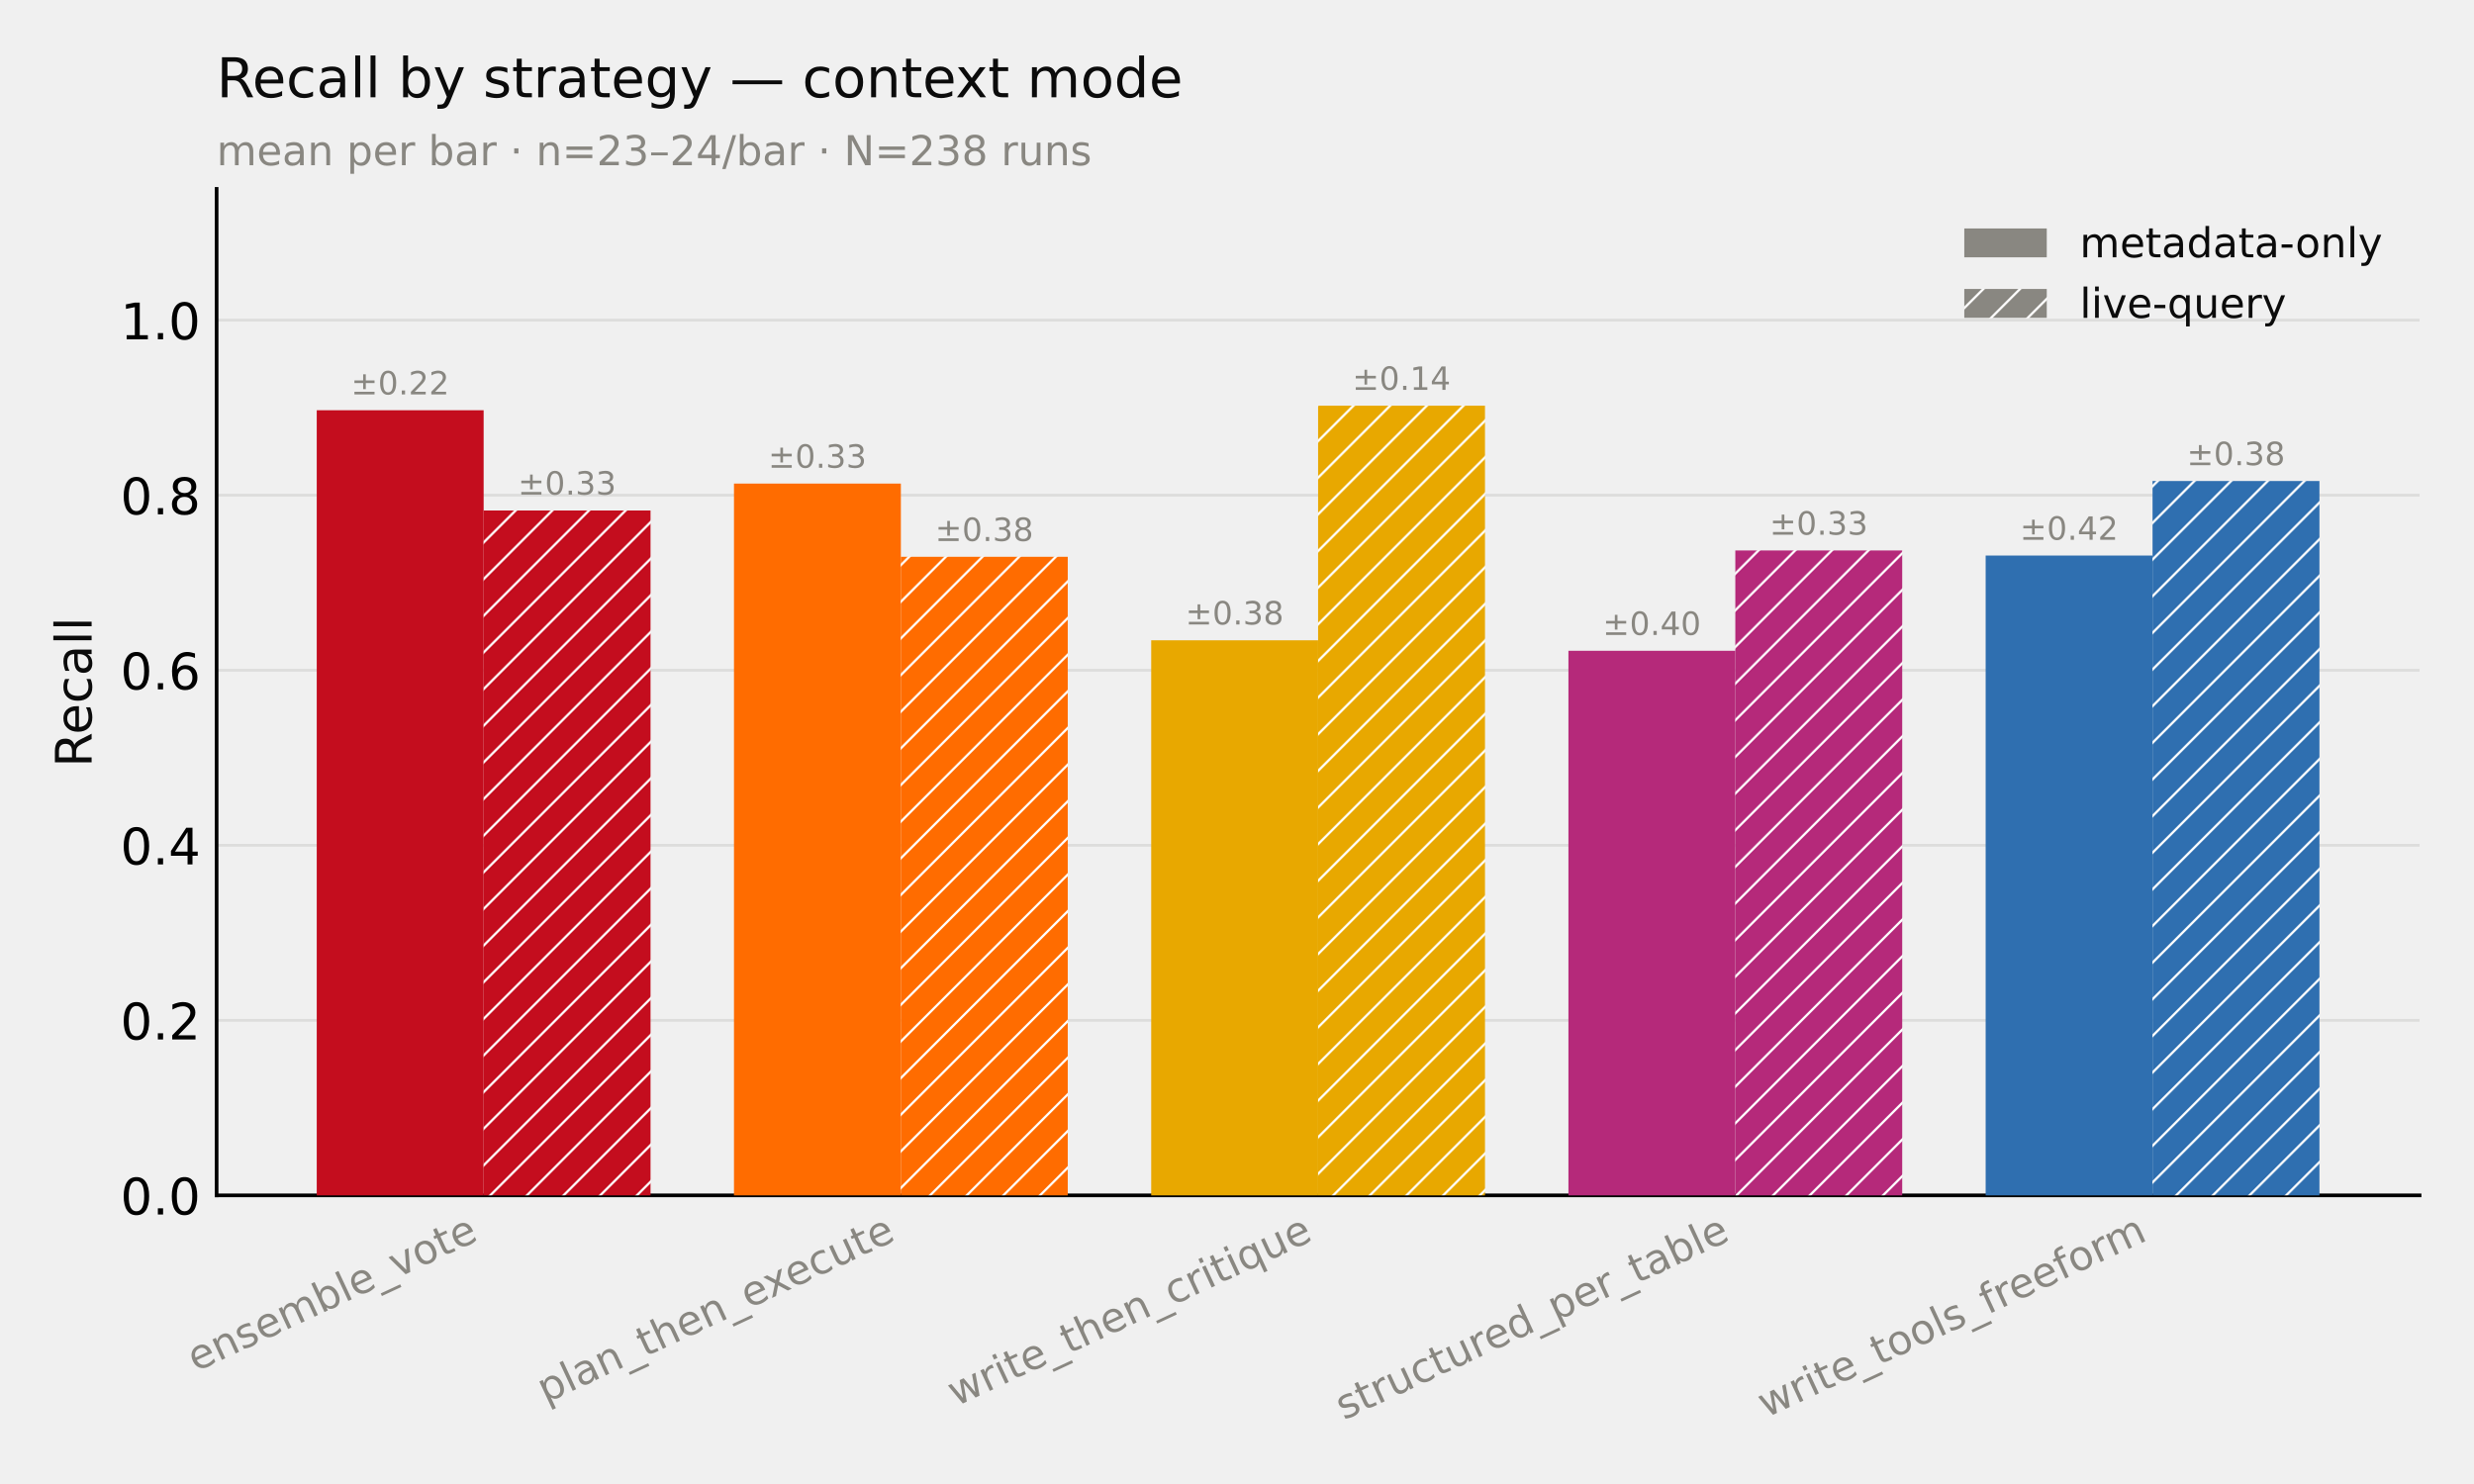
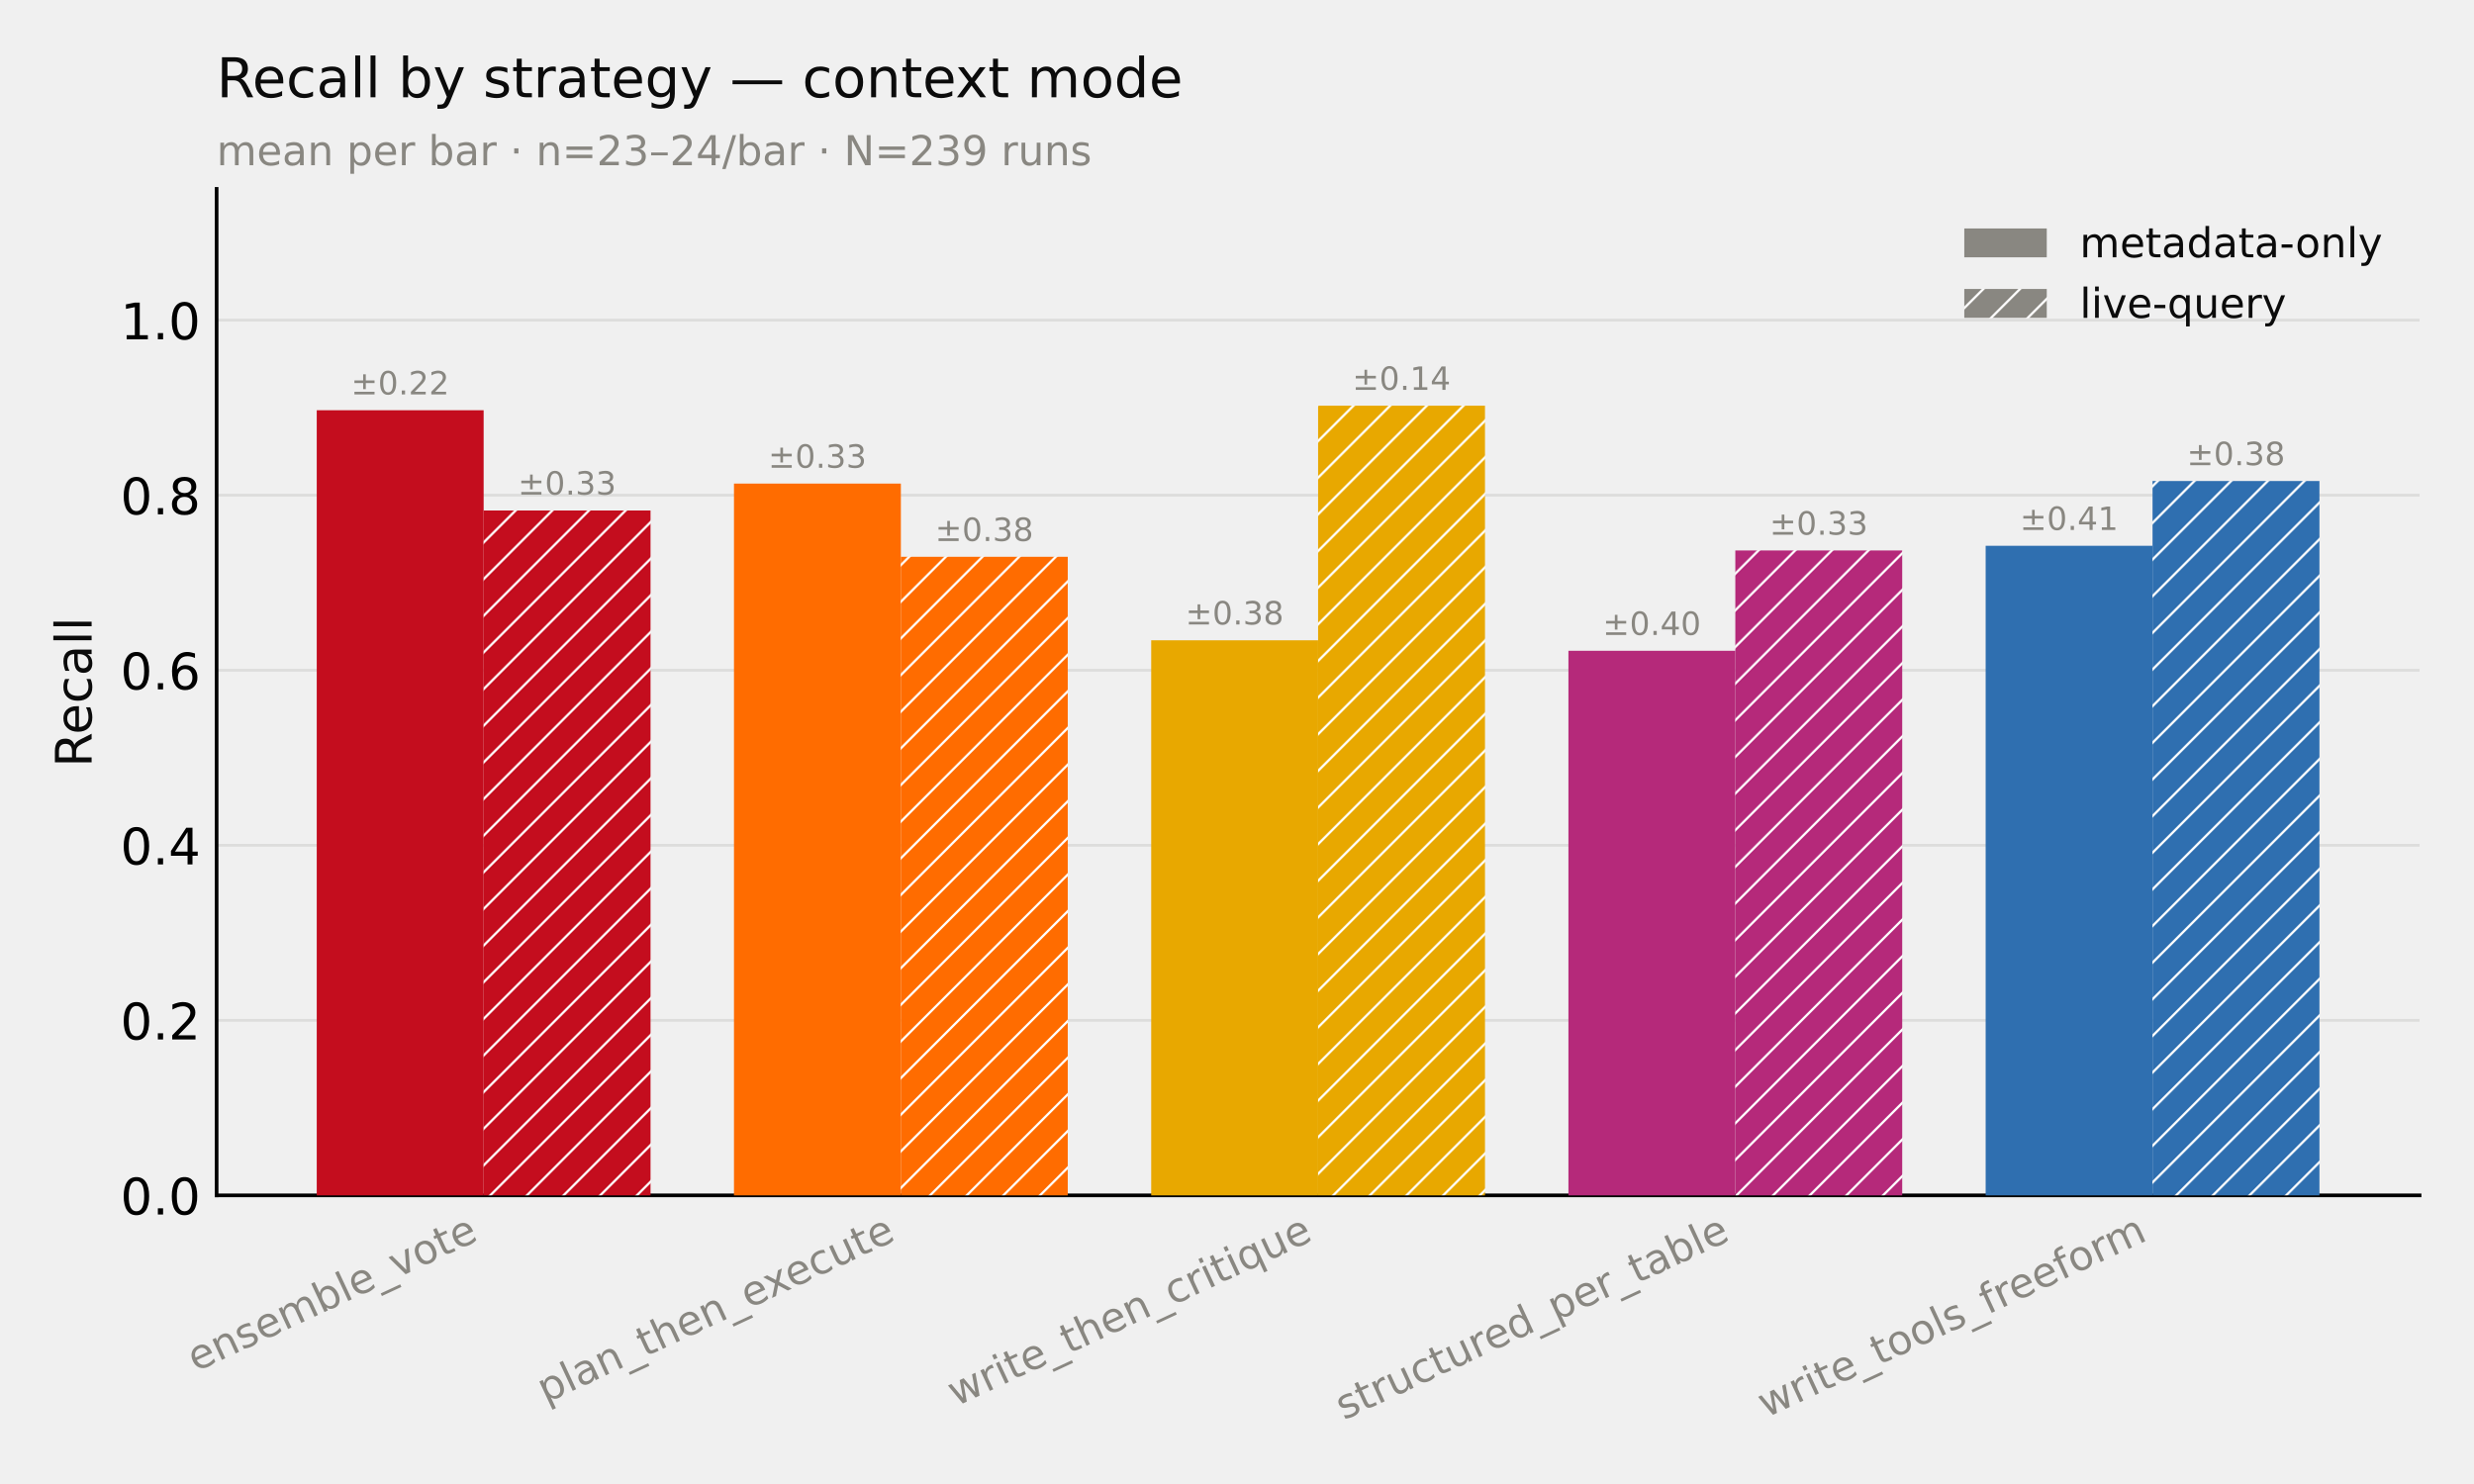
<svg xmlns="http://www.w3.org/2000/svg" width="540pt" height="324pt" viewBox="0 0 540 324" version="1.1">
  <defs>
    <style type="text/css">*{stroke-linejoin: round; stroke-linecap: butt}</style>
  </defs>
  <g id="figure_1">
    <g id="patch_1">
      <path d="M 0 324  L 540 324  L 540 0  L 0 0  L 0 324  z " style="fill: none" />
    </g>
    <g id="axes_1">
      <g id="patch_2">
        <path d="M 47.28 260.982  L 528.12 260.982  L 528.12 41.24  L 47.28 41.24  L 47.28 260.982  z " style="fill: none" />
      </g>
      <g id="matplotlib.axis_1">
        <g id="xtick_1">
          <g id="line2d_1" />
          <g id="text_1">
            <text style="font-size: 9px; font-family: 'DejaVu Sans', 'Bitstream Vera Sans', 'Computer Modern Sans Serif', 'Lucida Grande', 'Verdana', 'Geneva', 'Lucid', 'Arial', 'Helvetica', 'Avant Garde', sans-serif; fill: #898781" transform="translate(42.68812 299.5812) rotate(-25)">ensemble_vote</text>
          </g>
        </g>
        <g id="xtick_2">
          <g id="line2d_2" />
          <g id="text_2">
            <text style="font-size: 9px; font-family: 'DejaVu Sans', 'Bitstream Vera Sans', 'Computer Modern Sans Serif', 'Lucida Grande', 'Verdana', 'Geneva', 'Lucid', 'Arial', 'Helvetica', 'Avant Garde', sans-serif; fill: #898781" transform="translate(119.0716 306.4289) rotate(-25)">plan_then_execute</text>
          </g>
        </g>
        <g id="xtick_3">
          <g id="line2d_3" />
          <g id="text_3">
            <text style="font-size: 9px; font-family: 'DejaVu Sans', 'Bitstream Vera Sans', 'Computer Modern Sans Serif', 'Lucida Grande', 'Verdana', 'Geneva', 'Lucid', 'Arial', 'Helvetica', 'Avant Garde', sans-serif; fill: #898781" transform="translate(208.6499 307.1236) rotate(-25)">write_then_critique</text>
          </g>
        </g>
        <g id="xtick_4">
          <g id="line2d_4" />
          <g id="text_4">
            <text style="font-size: 9px; font-family: 'DejaVu Sans', 'Bitstream Vera Sans', 'Computer Modern Sans Serif', 'Lucida Grande', 'Verdana', 'Geneva', 'Lucid', 'Arial', 'Helvetica', 'Avant Garde', sans-serif; fill: #898781" transform="translate(293.3163 310.1088) rotate(-25)">structured_per_table</text>
          </g>
        </g>
        <g id="xtick_5">
          <g id="line2d_5" />
          <g id="text_5">
            <text style="font-size: 9px; font-family: 'DejaVu Sans', 'Bitstream Vera Sans', 'Computer Modern Sans Serif', 'Lucida Grande', 'Verdana', 'Geneva', 'Lucid', 'Arial', 'Helvetica', 'Avant Garde', sans-serif; fill: #898781" transform="translate(385.4843 309.5959) rotate(-25)">write_tools_freeform</text>
          </g>
        </g>
      </g>
      <g id="matplotlib.axis_2">
        <g id="ytick_1">
          <g id="line2d_6">
            <path d="M 47.28 260.982  L 528.12 260.982  " clip-path="url(#pf2c63553e9)" style="fill: none; stroke: #898781; stroke-opacity: 0.18; stroke-width: 0.6; stroke-linecap: square" />
          </g>
          <g id="line2d_7" />
          <g id="text_6">
            <text style="font-size: 11px; font-family: 'DejaVu Sans', 'Bitstream Vera Sans', 'Computer Modern Sans Serif', 'Lucida Grande', 'Verdana', 'Geneva', 'Lucid', 'Arial', 'Helvetica', 'Avant Garde', sans-serif; text-anchor: end" x="43.78" y="265.161" transform="rotate(-0 43.78 265.1614)">0.0</text>
          </g>
        </g>
        <g id="ytick_2">
          <g id="line2d_8">
            <path d="M 47.28 222.766  L 528.12 222.766  " clip-path="url(#pf2c63553e9)" style="fill: none; stroke: #898781; stroke-opacity: 0.18; stroke-width: 0.6; stroke-linecap: square" />
          </g>
          <g id="line2d_9" />
          <g id="text_7">
            <text style="font-size: 11px; font-family: 'DejaVu Sans', 'Bitstream Vera Sans', 'Computer Modern Sans Serif', 'Lucida Grande', 'Verdana', 'Geneva', 'Lucid', 'Arial', 'Helvetica', 'Avant Garde', sans-serif; text-anchor: end" x="43.78" y="226.945" transform="rotate(-0 43.78 226.9453)">0.2</text>
          </g>
        </g>
        <g id="ytick_3">
          <g id="line2d_10">
            <path d="M 47.28 184.55  L 528.12 184.55  " clip-path="url(#pf2c63553e9)" style="fill: none; stroke: #898781; stroke-opacity: 0.18; stroke-width: 0.6; stroke-linecap: square" />
          </g>
          <g id="line2d_11" />
          <g id="text_8">
            <text style="font-size: 11px; font-family: 'DejaVu Sans', 'Bitstream Vera Sans', 'Computer Modern Sans Serif', 'Lucida Grande', 'Verdana', 'Geneva', 'Lucid', 'Arial', 'Helvetica', 'Avant Garde', sans-serif; text-anchor: end" x="43.78" y="188.729" transform="rotate(-0 43.78 188.7293)">0.4</text>
          </g>
        </g>
        <g id="ytick_4">
          <g id="line2d_12">
            <path d="M 47.28 146.334  L 528.12 146.334  " clip-path="url(#pf2c63553e9)" style="fill: none; stroke: #898781; stroke-opacity: 0.18; stroke-width: 0.6; stroke-linecap: square" />
          </g>
          <g id="line2d_13" />
          <g id="text_9">
            <text style="font-size: 11px; font-family: 'DejaVu Sans', 'Bitstream Vera Sans', 'Computer Modern Sans Serif', 'Lucida Grande', 'Verdana', 'Geneva', 'Lucid', 'Arial', 'Helvetica', 'Avant Garde', sans-serif; text-anchor: end" x="43.78" y="150.513" transform="rotate(-0 43.78 150.5133)">0.6</text>
          </g>
        </g>
        <g id="ytick_5">
          <g id="line2d_14">
            <path d="M 47.28 108.118  L 528.12 108.118  " clip-path="url(#pf2c63553e9)" style="fill: none; stroke: #898781; stroke-opacity: 0.18; stroke-width: 0.6; stroke-linecap: square" />
          </g>
          <g id="line2d_15" />
          <g id="text_10">
            <text style="font-size: 11px; font-family: 'DejaVu Sans', 'Bitstream Vera Sans', 'Computer Modern Sans Serif', 'Lucida Grande', 'Verdana', 'Geneva', 'Lucid', 'Arial', 'Helvetica', 'Avant Garde', sans-serif; text-anchor: end" x="43.78" y="112.297" transform="rotate(-0 43.78 112.2972)">0.8</text>
          </g>
        </g>
        <g id="ytick_6">
          <g id="line2d_16">
            <path d="M 47.28 69.902  L 528.12 69.902  " clip-path="url(#pf2c63553e9)" style="fill: none; stroke: #898781; stroke-opacity: 0.18; stroke-width: 0.6; stroke-linecap: square" />
          </g>
          <g id="line2d_17" />
          <g id="text_11">
            <text style="font-size: 11px; font-family: 'DejaVu Sans', 'Bitstream Vera Sans', 'Computer Modern Sans Serif', 'Lucida Grande', 'Verdana', 'Geneva', 'Lucid', 'Arial', 'Helvetica', 'Avant Garde', sans-serif; text-anchor: end" x="43.78" y="74.081" transform="rotate(-0 43.78 74.08117)">1.0</text>
          </g>
        </g>
        <g id="text_12">
          <text style="font-size: 11px; font-family: 'DejaVu Sans', 'Bitstream Vera Sans', 'Computer Modern Sans Serif', 'Lucida Grande', 'Verdana', 'Geneva', 'Lucid', 'Arial', 'Helvetica', 'Avant Garde', sans-serif; text-anchor: middle; fill: #0b0b0b" x="19.999" y="151.111" transform="rotate(-90 19.99891 151.1111)">Recall</text>
        </g>
      </g>
      <g id="patch_3">
        <path d="M 47.28 260.982  L 47.28 41.24  " style="fill: none; stroke: #000000; stroke-width: 0.8; stroke-linejoin: miter; stroke-linecap: square" />
      </g>
      <g id="patch_4">
        <path d="M 47.28 260.982  L 528.12 260.982  " style="fill: none; stroke: #000000; stroke-width: 0.8; stroke-linejoin: miter; stroke-linecap: square" />
      </g>
      <g id="patch_5">
        <path d="M 69.136 260.982  L 105.564 260.982  L 105.564 89.574  L 69.136 89.574  z " clip-path="url(#pf2c63553e9)" style="fill: #c40d1e" />
      </g>
      <g id="patch_6">
        <path d="M 160.205 260.982  L 196.632 260.982  L 196.632 105.579  L 160.205 105.579  z " clip-path="url(#pf2c63553e9)" style="fill: #ff6c00" />
      </g>
      <g id="patch_7">
        <path d="M 251.273 260.982  L 287.7 260.982  L 287.7 139.798  L 251.273 139.798  z " clip-path="url(#pf2c63553e9)" style="fill: #e8a800" />
      </g>
      <g id="patch_8">
        <path d="M 342.341 260.982  L 378.768 260.982  L 378.768 142.078  L 342.341 142.078  z " clip-path="url(#pf2c63553e9)" style="fill: #b5297a" />
      </g>
      <g id="patch_9">
-         <path d="M 433.409 260.982  L 469.836 260.982  L 469.836 121.298  L 433.409 121.298  z " clip-path="url(#pf2c63553e9)" style="fill: #2f6fb0" />
+         <path d="M 433.409 260.982  L 469.836 260.982  L 469.836 119.156  L 433.409 119.156  z " clip-path="url(#pf2c63553e9)" style="fill: #2f6fb0" />
      </g>
      <g id="patch_10">
        <path d="M 105.564 260.982  L 141.991 260.982  L 141.991 111.452  L 105.564 111.452  z " clip-path="url(#pf2c63553e9)" style="fill: url(#h76be909257)" />
      </g>
      <g id="patch_11">
        <path d="M 196.632 260.982  L 233.059 260.982  L 233.059 121.571  L 196.632 121.571  z " clip-path="url(#pf2c63553e9)" style="fill: url(#h1bfc4a4b74)" />
      </g>
      <g id="patch_12">
        <path d="M 287.7 260.982  L 324.127 260.982  L 324.127 88.576  L 287.7 88.576  z " clip-path="url(#pf2c63553e9)" style="fill: url(#h9e0bf42240)" />
      </g>
      <g id="patch_13">
        <path d="M 378.768 260.982  L 415.195 260.982  L 415.195 120.188  L 378.768 120.188  z " clip-path="url(#pf2c63553e9)" style="fill: url(#he59ce5a9c2)" />
      </g>
      <g id="patch_14">
        <path d="M 469.836 260.982  L 506.264 260.982  L 506.264 105.016  L 469.836 105.016  z " clip-path="url(#pf2c63553e9)" style="fill: url(#h8806979efd)" />
      </g>
      <g id="text_13">
        <text style="font-size: 7px; font-family: 'DejaVu Sans', 'Bitstream Vera Sans', 'Computer Modern Sans Serif', 'Lucida Grande', 'Verdana', 'Geneva', 'Lucid', 'Arial', 'Helvetica', 'Avant Garde', sans-serif; text-anchor: middle; fill: #898781" x="87.35" y="86.118" transform="rotate(-0 87.35 86.11774)">±0.22</text>
      </g>
      <g id="text_14">
        <text style="font-size: 7px; font-family: 'DejaVu Sans', 'Bitstream Vera Sans', 'Computer Modern Sans Serif', 'Lucida Grande', 'Verdana', 'Geneva', 'Lucid', 'Arial', 'Helvetica', 'Avant Garde', sans-serif; text-anchor: middle; fill: #898781" x="178.418" y="102.123" transform="rotate(-0 178.4182 102.1233)">±0.33</text>
      </g>
      <g id="text_15">
        <text style="font-size: 7px; font-family: 'DejaVu Sans', 'Bitstream Vera Sans', 'Computer Modern Sans Serif', 'Lucida Grande', 'Verdana', 'Geneva', 'Lucid', 'Arial', 'Helvetica', 'Avant Garde', sans-serif; text-anchor: middle; fill: #898781" x="269.486" y="136.343" transform="rotate(-0 269.4864 136.3426)">±0.38</text>
      </g>
      <g id="text_16">
        <text style="font-size: 7px; font-family: 'DejaVu Sans', 'Bitstream Vera Sans', 'Computer Modern Sans Serif', 'Lucida Grande', 'Verdana', 'Geneva', 'Lucid', 'Arial', 'Helvetica', 'Avant Garde', sans-serif; text-anchor: middle; fill: #898781" x="360.555" y="138.622" transform="rotate(-0 360.5545 138.6219)">±0.40</text>
      </g>
      <g id="text_17">
-         <text style="font-size: 7px; font-family: 'DejaVu Sans', 'Bitstream Vera Sans', 'Computer Modern Sans Serif', 'Lucida Grande', 'Verdana', 'Geneva', 'Lucid', 'Arial', 'Helvetica', 'Avant Garde', sans-serif; text-anchor: middle; fill: #898781" x="451.623" y="117.842" transform="rotate(-0 451.6227 117.8422)">±0.42</text>
+         <text style="font-size: 7px; font-family: 'DejaVu Sans', 'Bitstream Vera Sans', 'Computer Modern Sans Serif', 'Lucida Grande', 'Verdana', 'Geneva', 'Lucid', 'Arial', 'Helvetica', 'Avant Garde', sans-serif; text-anchor: middle; fill: #898781" x="451.623" y="115.701" transform="rotate(-0 451.6227 115.7007)">±0.41</text>
      </g>
      <g id="text_18">
        <text style="font-size: 7px; font-family: 'DejaVu Sans', 'Bitstream Vera Sans', 'Computer Modern Sans Serif', 'Lucida Grande', 'Verdana', 'Geneva', 'Lucid', 'Arial', 'Helvetica', 'Avant Garde', sans-serif; text-anchor: middle; fill: #898781" x="123.777" y="107.996" transform="rotate(-0 123.7773 107.9958)">±0.33</text>
      </g>
      <g id="text_19">
        <text style="font-size: 7px; font-family: 'DejaVu Sans', 'Bitstream Vera Sans', 'Computer Modern Sans Serif', 'Lucida Grande', 'Verdana', 'Geneva', 'Lucid', 'Arial', 'Helvetica', 'Avant Garde', sans-serif; text-anchor: middle; fill: #898781" x="214.845" y="118.115" transform="rotate(-0 214.8455 118.1151)">±0.38</text>
      </g>
      <g id="text_20">
        <text style="font-size: 7px; font-family: 'DejaVu Sans', 'Bitstream Vera Sans', 'Computer Modern Sans Serif', 'Lucida Grande', 'Verdana', 'Geneva', 'Lucid', 'Arial', 'Helvetica', 'Avant Garde', sans-serif; text-anchor: middle; fill: #898781" x="305.914" y="85.121" transform="rotate(-0 305.9136 85.12056)">±0.14</text>
      </g>
      <g id="text_21">
        <text style="font-size: 7px; font-family: 'DejaVu Sans', 'Bitstream Vera Sans', 'Computer Modern Sans Serif', 'Lucida Grande', 'Verdana', 'Geneva', 'Lucid', 'Arial', 'Helvetica', 'Avant Garde', sans-serif; text-anchor: middle; fill: #898781" x="396.982" y="116.733" transform="rotate(-0 396.9818 116.7325)">±0.33</text>
      </g>
      <g id="text_22">
        <text style="font-size: 7px; font-family: 'DejaVu Sans', 'Bitstream Vera Sans', 'Computer Modern Sans Serif', 'Lucida Grande', 'Verdana', 'Geneva', 'Lucid', 'Arial', 'Helvetica', 'Avant Garde', sans-serif; text-anchor: middle; fill: #898781" x="488.05" y="101.56" transform="rotate(-0 488.05 101.5604)">±0.38</text>
      </g>
      <g id="text_23">
-         <text style="font-size: 9px; font-family: 'DejaVu Sans', 'Bitstream Vera Sans', 'Computer Modern Sans Serif', 'Lucida Grande', 'Verdana', 'Geneva', 'Lucid', 'Arial', 'Helvetica', 'Avant Garde', sans-serif; text-anchor: start; fill: #898781" x="47.28" y="36.072" transform="rotate(-0 47.28 36.07215)">mean per bar · n=23–24/bar · N=238 runs</text>
+         <text style="font-size: 9px; font-family: 'DejaVu Sans', 'Bitstream Vera Sans', 'Computer Modern Sans Serif', 'Lucida Grande', 'Verdana', 'Geneva', 'Lucid', 'Arial', 'Helvetica', 'Avant Garde', sans-serif; text-anchor: start; fill: #898781" x="47.28" y="36.072" transform="rotate(-0 47.28 36.07215)">mean per bar · n=23–24/bar · N=239 runs</text>
      </g>
      <g id="text_24">
        <text style="font-size: 12px; font-family: 'DejaVu Sans', 'Bitstream Vera Sans', 'Computer Modern Sans Serif', 'Lucida Grande', 'Verdana', 'Geneva', 'Lucid', 'Arial', 'Helvetica', 'Avant Garde', sans-serif; text-anchor: start; fill: #0b0b0b" x="47.28" y="21.24" transform="rotate(-0 47.28 21.24)">Recall by strategy — context mode</text>
      </g>
      <g id="legend_1">
        <g id="patch_15">
          <path d="M 428.746 56.179  L 446.746 56.179  L 446.746 49.879  L 428.746 49.879  z " style="fill: #898781" />
        </g>
        <g id="text_25">
          <text style="font-size: 9px; font-family: 'DejaVu Sans', 'Bitstream Vera Sans', 'Computer Modern Sans Serif', 'Lucida Grande', 'Verdana', 'Geneva', 'Lucid', 'Arial', 'Helvetica', 'Avant Garde', sans-serif; text-anchor: start; fill: #0b0b0b" x="453.946" y="56.179" transform="rotate(-0 453.9459 56.17859)">metadata-only</text>
        </g>
        <g id="patch_16">
          <path d="M 428.746 69.389  L 446.746 69.389  L 446.746 63.089  L 428.746 63.089  z " style="fill: url(#hccc585c286)" />
        </g>
        <g id="text_26">
          <text style="font-size: 9px; font-family: 'DejaVu Sans', 'Bitstream Vera Sans', 'Computer Modern Sans Serif', 'Lucida Grande', 'Verdana', 'Geneva', 'Lucid', 'Arial', 'Helvetica', 'Avant Garde', sans-serif; text-anchor: start; fill: #0b0b0b" x="453.946" y="69.389" transform="rotate(-0 453.9459 69.38891)">live-query</text>
        </g>
      </g>
    </g>
  </g>
  <defs>
    <clipPath id="pf2c63553e9">
      <rect x="47.28" y="41.24" width="480.84" height="219.742" />
    </clipPath>
  </defs>
  <defs>
    <pattern id="h76be909257" patternUnits="userSpaceOnUse" x="0" y="0" width="72" height="72">
      <rect x="0" y="0" width="73" height="73" fill="#c40d1e" />
      <path d="M -36 36  L 36 -36  M -32 40  L 40 -32  M -28 44  L 44 -28  M -24 48  L 48 -24  M -20 52  L 52 -20  M -16 56  L 56 -16  M -12 60  L 60 -12  M -8 64  L 64 -8  M -4 68  L 68 -4  M 0 72  L 72 0  M 4 76  L 76 4  M 8 80  L 80 8  M 12 84  L 84 12  M 16 88  L 88 16  M 20 92  L 92 20  M 24 96  L 96 24  M 28 100  L 100 28  M 32 104  L 104 32  M 36 108  L 108 36  " style="fill: #ffffff; stroke: #ffffff; stroke-width: 0.5; stroke-linecap: butt; stroke-linejoin: miter" />
    </pattern>
    <pattern id="h1bfc4a4b74" patternUnits="userSpaceOnUse" x="0" y="0" width="72" height="72">
      <rect x="0" y="0" width="73" height="73" fill="#ff6c00" />
      <path d="M -36 36  L 36 -36  M -32 40  L 40 -32  M -28 44  L 44 -28  M -24 48  L 48 -24  M -20 52  L 52 -20  M -16 56  L 56 -16  M -12 60  L 60 -12  M -8 64  L 64 -8  M -4 68  L 68 -4  M 0 72  L 72 0  M 4 76  L 76 4  M 8 80  L 80 8  M 12 84  L 84 12  M 16 88  L 88 16  M 20 92  L 92 20  M 24 96  L 96 24  M 28 100  L 100 28  M 32 104  L 104 32  M 36 108  L 108 36  " style="fill: #ffffff; stroke: #ffffff; stroke-width: 0.5; stroke-linecap: butt; stroke-linejoin: miter" />
    </pattern>
    <pattern id="h9e0bf42240" patternUnits="userSpaceOnUse" x="0" y="0" width="72" height="72">
      <rect x="0" y="0" width="73" height="73" fill="#e8a800" />
      <path d="M -36 36  L 36 -36  M -32 40  L 40 -32  M -28 44  L 44 -28  M -24 48  L 48 -24  M -20 52  L 52 -20  M -16 56  L 56 -16  M -12 60  L 60 -12  M -8 64  L 64 -8  M -4 68  L 68 -4  M 0 72  L 72 0  M 4 76  L 76 4  M 8 80  L 80 8  M 12 84  L 84 12  M 16 88  L 88 16  M 20 92  L 92 20  M 24 96  L 96 24  M 28 100  L 100 28  M 32 104  L 104 32  M 36 108  L 108 36  " style="fill: #ffffff; stroke: #ffffff; stroke-width: 0.5; stroke-linecap: butt; stroke-linejoin: miter" />
    </pattern>
    <pattern id="he59ce5a9c2" patternUnits="userSpaceOnUse" x="0" y="0" width="72" height="72">
      <rect x="0" y="0" width="73" height="73" fill="#b5297a" />
      <path d="M -36 36  L 36 -36  M -32 40  L 40 -32  M -28 44  L 44 -28  M -24 48  L 48 -24  M -20 52  L 52 -20  M -16 56  L 56 -16  M -12 60  L 60 -12  M -8 64  L 64 -8  M -4 68  L 68 -4  M 0 72  L 72 0  M 4 76  L 76 4  M 8 80  L 80 8  M 12 84  L 84 12  M 16 88  L 88 16  M 20 92  L 92 20  M 24 96  L 96 24  M 28 100  L 100 28  M 32 104  L 104 32  M 36 108  L 108 36  " style="fill: #ffffff; stroke: #ffffff; stroke-width: 0.5; stroke-linecap: butt; stroke-linejoin: miter" />
    </pattern>
    <pattern id="h8806979efd" patternUnits="userSpaceOnUse" x="0" y="0" width="72" height="72">
      <rect x="0" y="0" width="73" height="73" fill="#2f6fb0" />
      <path d="M -36 36  L 36 -36  M -32 40  L 40 -32  M -28 44  L 44 -28  M -24 48  L 48 -24  M -20 52  L 52 -20  M -16 56  L 56 -16  M -12 60  L 60 -12  M -8 64  L 64 -8  M -4 68  L 68 -4  M 0 72  L 72 0  M 4 76  L 76 4  M 8 80  L 80 8  M 12 84  L 84 12  M 16 88  L 88 16  M 20 92  L 92 20  M 24 96  L 96 24  M 28 100  L 100 28  M 32 104  L 104 32  M 36 108  L 108 36  " style="fill: #ffffff; stroke: #ffffff; stroke-width: 0.5; stroke-linecap: butt; stroke-linejoin: miter" />
    </pattern>
    <pattern id="hccc585c286" patternUnits="userSpaceOnUse" x="0" y="0" width="72" height="72">
      <rect x="0" y="0" width="73" height="73" fill="#898781" />
      <path d="M -36 36  L 36 -36  M -32 40  L 40 -32  M -28 44  L 44 -28  M -24 48  L 48 -24  M -20 52  L 52 -20  M -16 56  L 56 -16  M -12 60  L 60 -12  M -8 64  L 64 -8  M -4 68  L 68 -4  M 0 72  L 72 0  M 4 76  L 76 4  M 8 80  L 80 8  M 12 84  L 84 12  M 16 88  L 88 16  M 20 92  L 92 20  M 24 96  L 96 24  M 28 100  L 100 28  M 32 104  L 104 32  M 36 108  L 108 36  " style="fill: #ffffff; stroke: #ffffff; stroke-width: 0.5; stroke-linecap: butt; stroke-linejoin: miter" />
    </pattern>
  </defs>
</svg>
